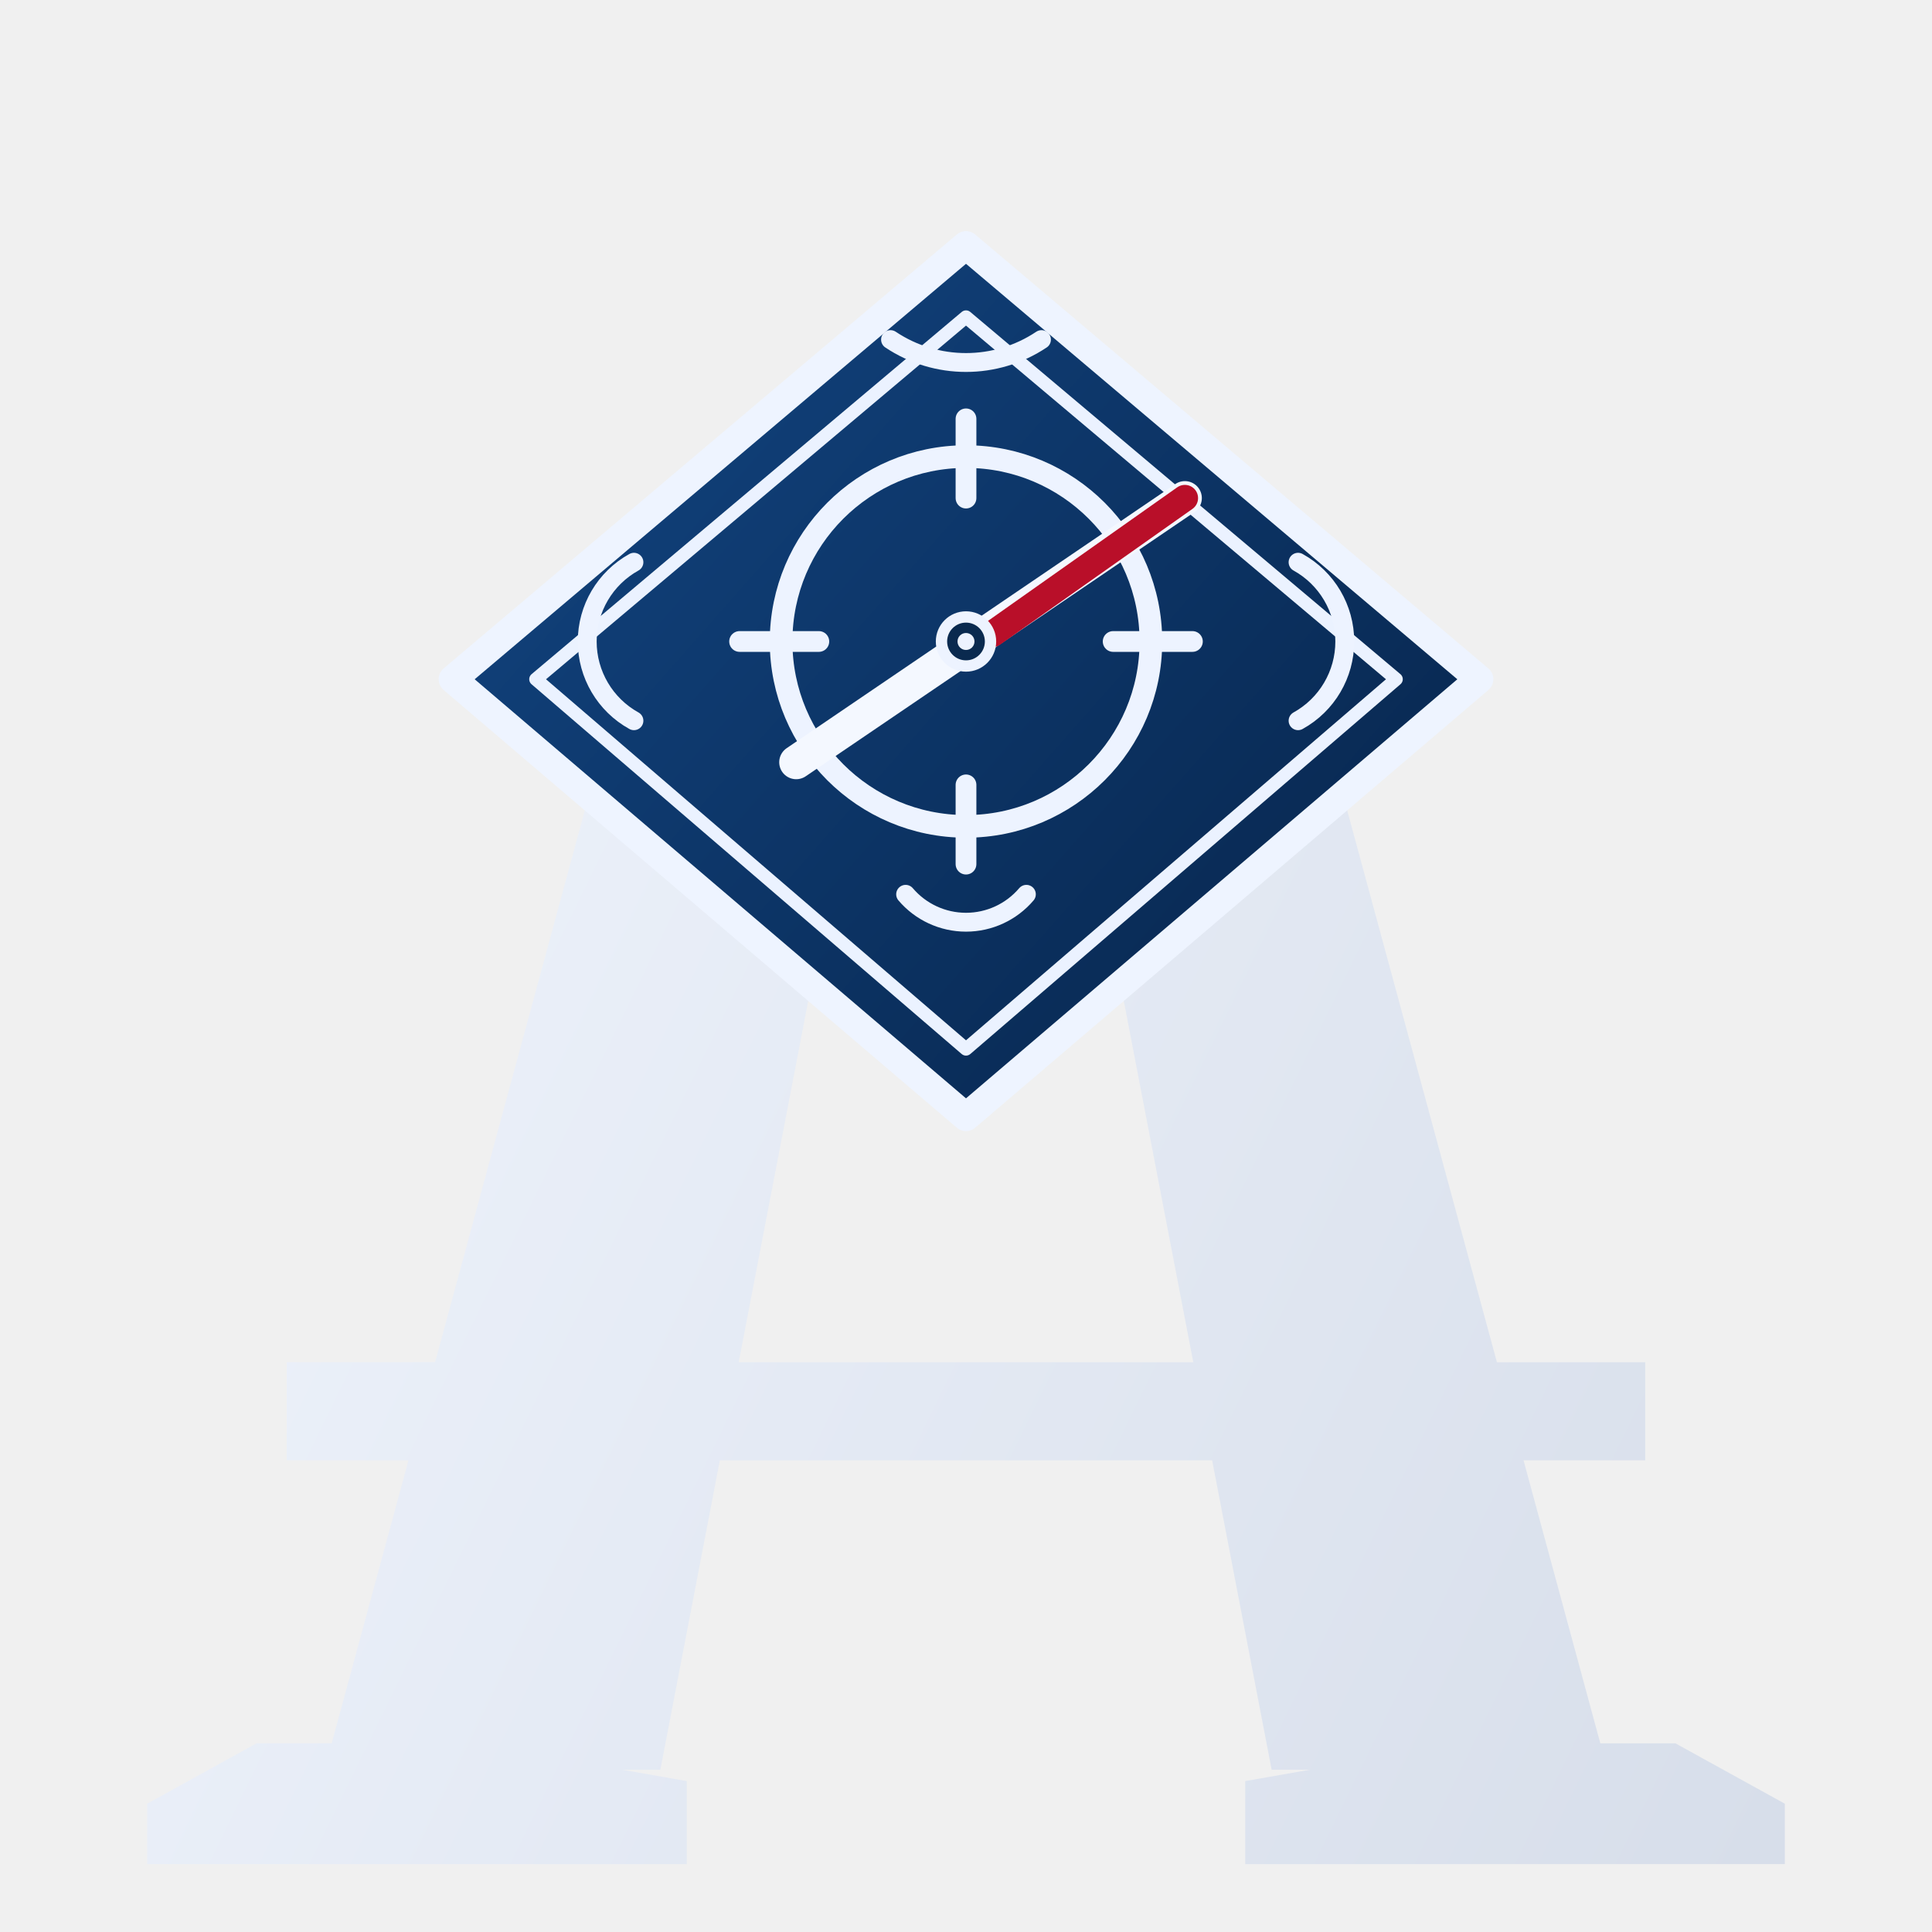
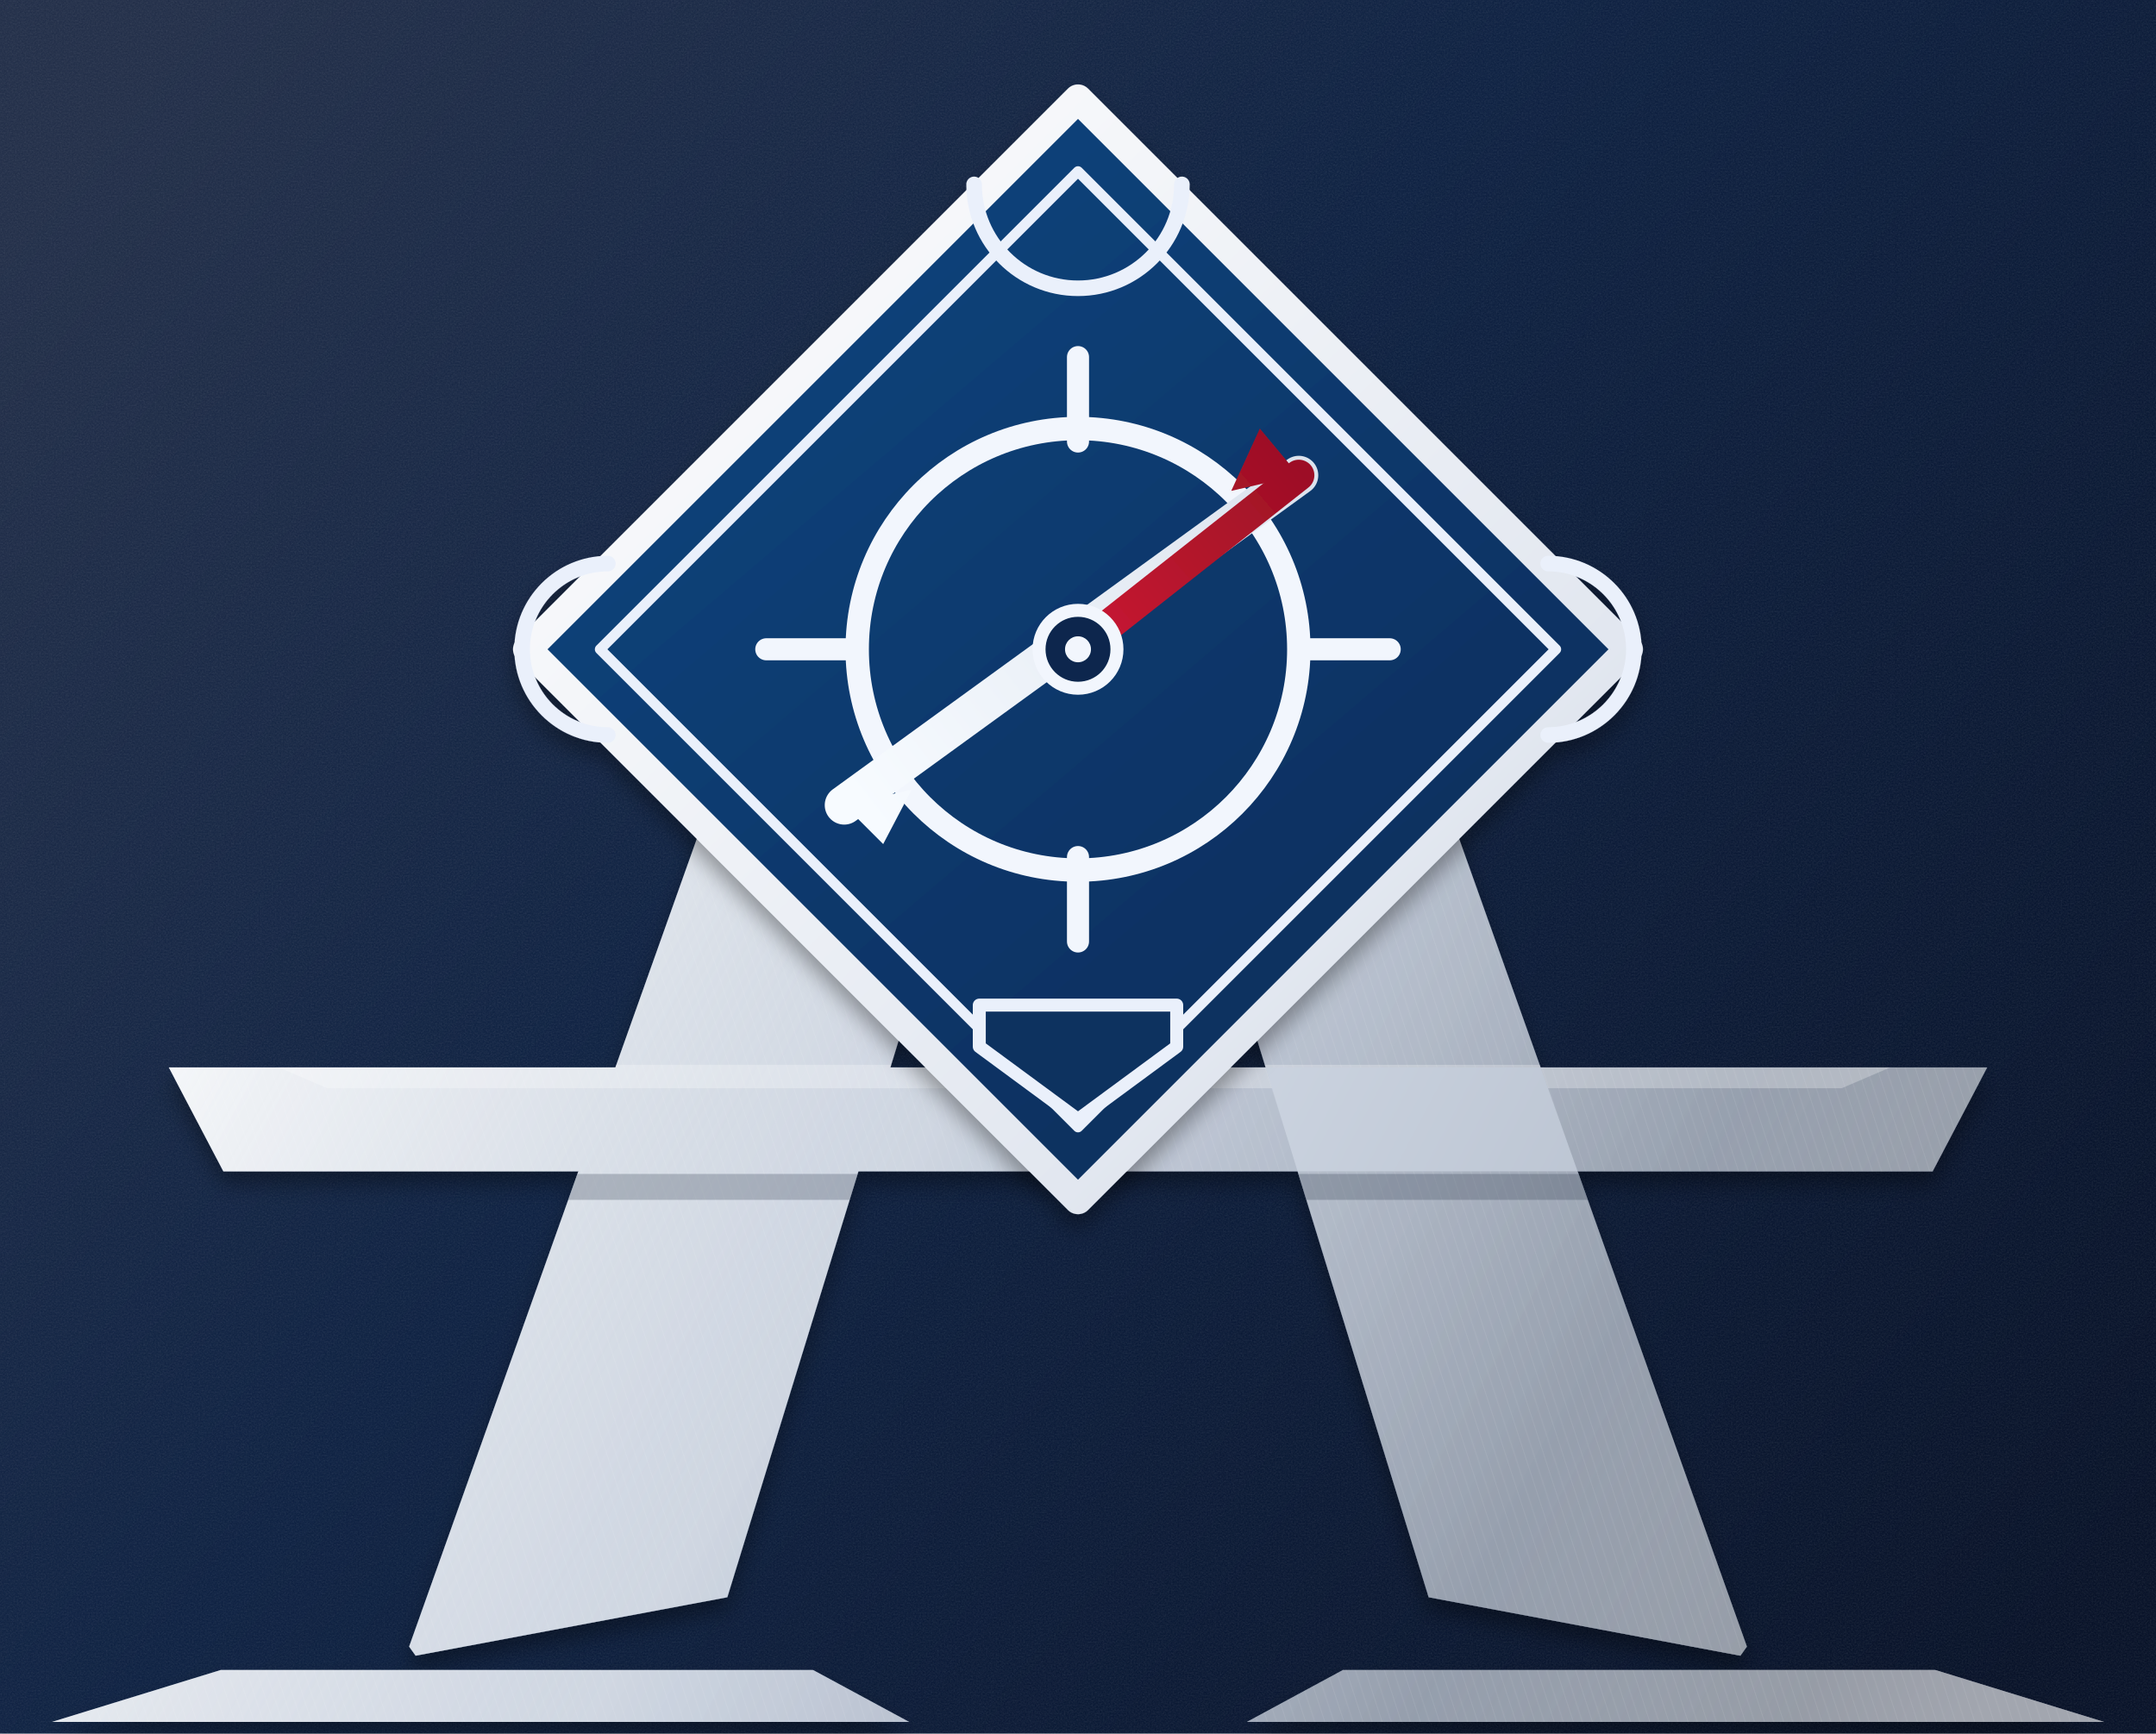
- <svg xmlns="http://www.w3.org/2000/svg" width="1024" height="1024" viewBox="0 0 1024 1024" role="img" aria-labelledby="title desc">
+ <svg xmlns="http://www.w3.org/2000/svg" width="1660" height="1335" viewBox="0 0 1660 1335" role="img" aria-labelledby="title desc">
  <defs>
-     <linearGradient id="metal" x1="80" y1="560" x2="940" y2="980" gradientUnits="userSpaceOnUse">
-       <stop offset="0" stop-color="#edf2fb" />
+     <linearGradient id="bgGrad" x1="120" y1="40" x2="1580" y2="1260" gradientUnits="userSpaceOnUse">
+       <stop offset="0" stop-color="#1e2b46" />
+       <stop offset="0.42" stop-color="#091d3f" />
+       <stop offset="1" stop-color="#020d24" />
+     </linearGradient>
+     <filter id="bgNoise" x="-14%" y="-14%" width="128%" height="128%">
+       <feTurbulence type="fractalNoise" baseFrequency="0.8" numOctaves="3" seed="14" stitchTiles="stitch" />
+       <feColorMatrix type="saturate" values="0" />
+       <feComponentTransfer>
+         <feFuncA type="table" tableValues="0 0.13" />
+       </feComponentTransfer>
+     </filter>
+     <linearGradient id="metalBase" x1="120" y1="540" x2="1540" y2="1290" gradientUnits="userSpaceOnUse">
+       <stop offset="0" stop-color="#fcfdff" />
+       <stop offset="0.2" stop-color="#edf1f6" />
+       <stop offset="0.5" stop-color="#cfd7e3" />
+       <stop offset="0.76" stop-color="#b9c2d0" />
+       <stop offset="1" stop-color="#f0f3f9" />
+     </linearGradient>
+     <linearGradient id="metalDepth" x1="200" y1="550" x2="1420" y2="1250" gradientUnits="userSpaceOnUse">
+       <stop offset="0" stop-color="#ffffff" stop-opacity="0.5" />
+       <stop offset="0.43" stop-color="#9aa5b8" stop-opacity="0.14" />
+       <stop offset="1" stop-color="#0b1320" stop-opacity="0.34" />
+     </linearGradient>
+     <pattern id="brushed" width="14" height="14" patternUnits="userSpaceOnUse" patternTransform="rotate(-18)">
+       <line x1="0" y1="0" x2="0" y2="14" stroke="#ffffff" stroke-opacity="0.1" stroke-width="1" />
+       <line x1="7" y1="0" x2="7" y2="14" stroke="#ffffff" stroke-opacity="0.06" stroke-width="1" />
+     </pattern>
+     <filter id="embossShadow" x="-20%" y="-20%" width="140%" height="140%">
+       <feDropShadow dx="0" dy="10" stdDeviation="8" flood-color="#000000" flood-opacity="0.35" />
+     </filter>
+     <linearGradient id="diamondBlue" x1="550" y1="120" x2="1180" y2="860" gradientUnits="userSpaceOnUse">
+       <stop offset="0" stop-color="#12467f" />
+       <stop offset="1" stop-color="#072a58" />
+     </linearGradient>
+     <linearGradient id="whiteBevel" x1="420" y1="92" x2="1260" y2="930" gradientUnits="userSpaceOnUse">
+       <stop offset="0" stop-color="#ffffff" />
      <stop offset="1" stop-color="#d7deea" />
    </linearGradient>
-     <linearGradient id="fieldBlue" x1="266" y1="136" x2="764" y2="576" gradientUnits="userSpaceOnUse">
-       <stop offset="0" stop-color="#124582" />
-       <stop offset="1" stop-color="#07244a" />
+     <linearGradient id="needleWhite" x1="665" y1="622" x2="1002" y2="362" gradientUnits="userSpaceOnUse">
+       <stop offset="0" stop-color="#f7fbff" />
+       <stop offset="1" stop-color="#dce3ee" />
    </linearGradient>
+     <linearGradient id="needleRed" x1="834" y1="506" x2="1002" y2="362" gradientUnits="userSpaceOnUse">
+       <stop offset="0" stop-color="#ca1932" />
+       <stop offset="1" stop-color="#9d1026" />
+     </linearGradient>
+     <clipPath id="aClip">
+       <path d="M315 1268 L560 580 L760 580 L560 1230 L320 1275 Z" />
+       <path d="M1345 1268 L1100 580 L900 580 L1100 1230 L1340 1275 Z" />
+       <path d="M130 822 L1530 822 L1488 902 L172 902 Z" />
+       <path d="M40 1326 L700 1326 L626 1286 L170 1286 Z" />
+       <path d="M1620 1326 L960 1326 L1034 1286 L1490 1286 Z" />
+     </clipPath>
  </defs>
-   <g>
-     <path d="M312 422 L430 522 L350 938 L172 938 Z" fill="url(#metal)" />
-     <path d="M594 522 L712 422 L852 938 L674 938 Z" fill="url(#metal)" />
-     <rect x="152" y="722" width="720" height="52" fill="url(#metal)" />
-     <path d="M78 988 L364 988 L364 944 L250 924 L136 924 L78 956 Z" fill="url(#metal)" />
-     <path d="M660 944 L660 988 L946 988 L946 956 L888 924 L774 924 Z" fill="url(#metal)" />
+   <rect width="1660" height="1335" fill="url(#bgGrad)" />
+   <rect width="1660" height="1335" filter="url(#bgNoise)" />
+   <g filter="url(#embossShadow)">
+     <path d="M315 1268 L560 580 L760 580 L560 1230 L320 1275 Z" fill="url(#metalBase)" />
+     <path d="M1345 1268 L1100 580 L900 580 L1100 1230 L1340 1275 Z" fill="url(#metalBase)" />
+     <path d="M130 822 L1530 822 L1488 902 L172 902 Z" fill="url(#metalBase)" />
+     <path d="M40 1326 L700 1326 L626 1286 L170 1286 Z" fill="url(#metalBase)" />
+     <path d="M1620 1326 L960 1326 L1034 1286 L1490 1286 Z" fill="url(#metalBase)" />
  </g>
-   <g>
-     <path d="M512 130 L784 360 L512 592 L240 360 Z" fill="url(#fieldBlue)" stroke="#eef4ff" stroke-width="15" stroke-linejoin="round" />
-     <path d="M512 168 L740 360 L512 556 L284 360 Z" fill="none" stroke="#ebf2ff" stroke-width="7" stroke-linejoin="round" />
-     <path d="M472 180 A72 72 0 0 0 552 180" fill="none" stroke="#edf3ff" stroke-width="10" stroke-linecap="round" />
-     <path d="M336 298 A48 48 0 0 0 336 382" fill="none" stroke="#edf3ff" stroke-width="10" stroke-linecap="round" />
-     <path d="M688 298 A48 48 0 0 1 688 382" fill="none" stroke="#edf3ff" stroke-width="10" stroke-linecap="round" />
-     <path d="M480 474 A42 42 0 0 0 544 474" fill="none" stroke="#edf3ff" stroke-width="10" stroke-linecap="round" />
-     <circle cx="512" cy="340" r="98" fill="none" stroke="#edf3ff" stroke-width="12" />
-     <line x1="512" y1="222" x2="512" y2="264" stroke="#edf3ff" stroke-width="11" stroke-linecap="round" />
-     <line x1="512" y1="416" x2="512" y2="458" stroke="#edf3ff" stroke-width="11" stroke-linecap="round" />
-     <line x1="392" y1="340" x2="434" y2="340" stroke="#edf3ff" stroke-width="11" stroke-linecap="round" />
-     <line x1="590" y1="340" x2="632" y2="340" stroke="#edf3ff" stroke-width="11" stroke-linecap="round" />
-     <line x1="422" y1="404" x2="628" y2="264" stroke="#f4f8ff" stroke-width="18" stroke-linecap="round" />
-     <line x1="526" y1="336" x2="628" y2="264" stroke="#b90f29" stroke-width="14" stroke-linecap="round" />
-     <circle cx="512" cy="340" r="13" fill="#0a2a4f" stroke="#edf3ff" stroke-width="6" />
-     <circle cx="512" cy="340" r="4.5" fill="#edf3ff" />
+   <g clip-path="url(#aClip)">
+     <rect x="0" y="520" width="1660" height="820" fill="url(#metalDepth)" />
+     <rect x="0" y="520" width="1660" height="820" fill="url(#brushed)" opacity="0.96" />
+     <path d="M210 820 L1460 820 L1418 838 L252 838 Z" fill="#ffffff" opacity="0.26" />
+     <path d="M230 904 L1430 904 L1400 924 L260 924 Z" fill="#263245" opacity="0.26" />
+   </g>
+   <g filter="url(#embossShadow)">
+     <path d="M830 76 L1254 500 L830 924 L406 500 Z" fill="url(#diamondBlue)" stroke="url(#whiteBevel)" stroke-width="22" stroke-linejoin="round" />
+     <path d="M830 132 L1198 500 L830 868 L462 500 Z" fill="none" stroke="#eaf0fb" stroke-width="8" stroke-linejoin="round" />
+     <path d="M750 142 A80 80 0 0 0 910 142" fill="none" stroke="#eaf0fb" stroke-width="12" stroke-linecap="round" />
+     <path d="M468 434 A58 58 0 0 0 468 566" fill="none" stroke="#eaf0fb" stroke-width="12" stroke-linecap="round" />
+     <path d="M1192 434 A58 58 0 0 1 1192 566" fill="none" stroke="#eaf0fb" stroke-width="12" stroke-linecap="round" />
+     <path d="M754 774 L906 774 L906 806 L830 862 L754 806 Z" fill="#0e305f" stroke="#eaf0fb" stroke-width="10" stroke-linejoin="round" />
+     <circle cx="830" cy="500" r="170" fill="none" stroke="#f2f6fd" stroke-width="18" />
+     <line x1="830" y1="275" x2="830" y2="340" stroke="#f2f6fd" stroke-width="17" stroke-linecap="round" />
+     <line x1="830" y1="660" x2="830" y2="725" stroke="#f2f6fd" stroke-width="17" stroke-linecap="round" />
+     <line x1="590" y1="500" x2="655" y2="500" stroke="#f2f6fd" stroke-width="17" stroke-linecap="round" />
+     <line x1="1005" y1="500" x2="1070" y2="500" stroke="#f2f6fd" stroke-width="17" stroke-linecap="round" />
+     <line x1="650" y1="620" x2="1000" y2="366" stroke="url(#needleWhite)" stroke-width="30" stroke-linecap="round" />
+     <line x1="830" y1="500" x2="1000" y2="366" stroke="url(#needleRed)" stroke-width="24" stroke-linecap="round" />
+     <path d="M1000 366 L948 378 L970 330 Z" fill="url(#needleRed)" />
+     <path d="M650 620 L702 608 L680 650 Z" fill="url(#needleWhite)" />
+     <circle cx="830" cy="500" r="30" fill="#07264d" stroke="#f2f6fd" stroke-width="10" />
+     <circle cx="830" cy="500" r="10" fill="#f2f6fd" />
  </g>
</svg>
